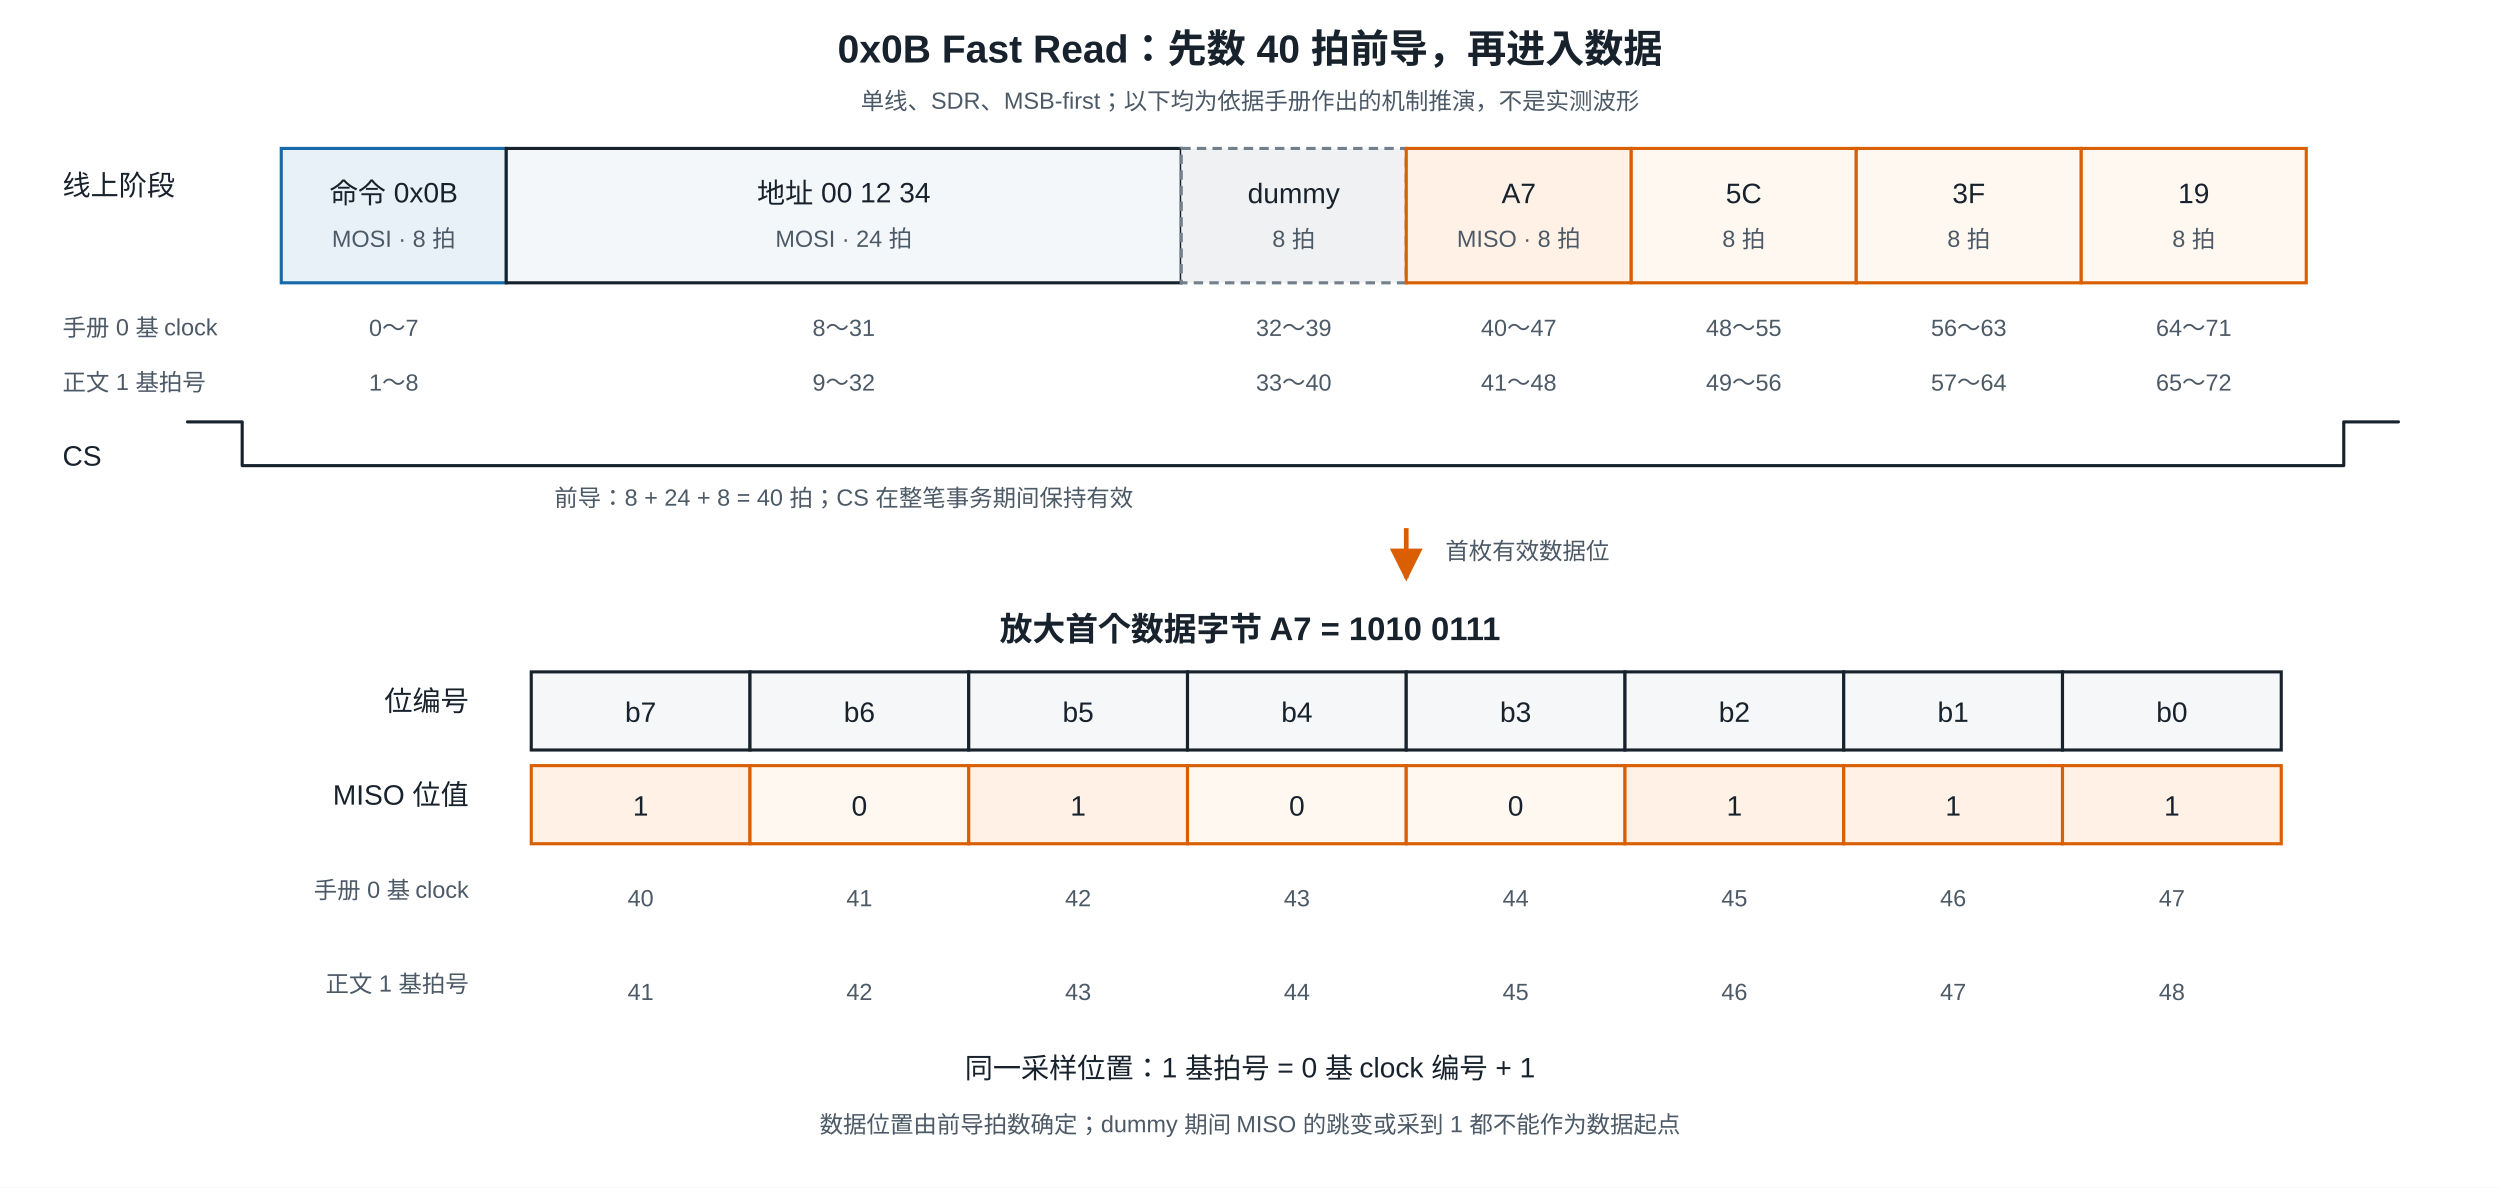
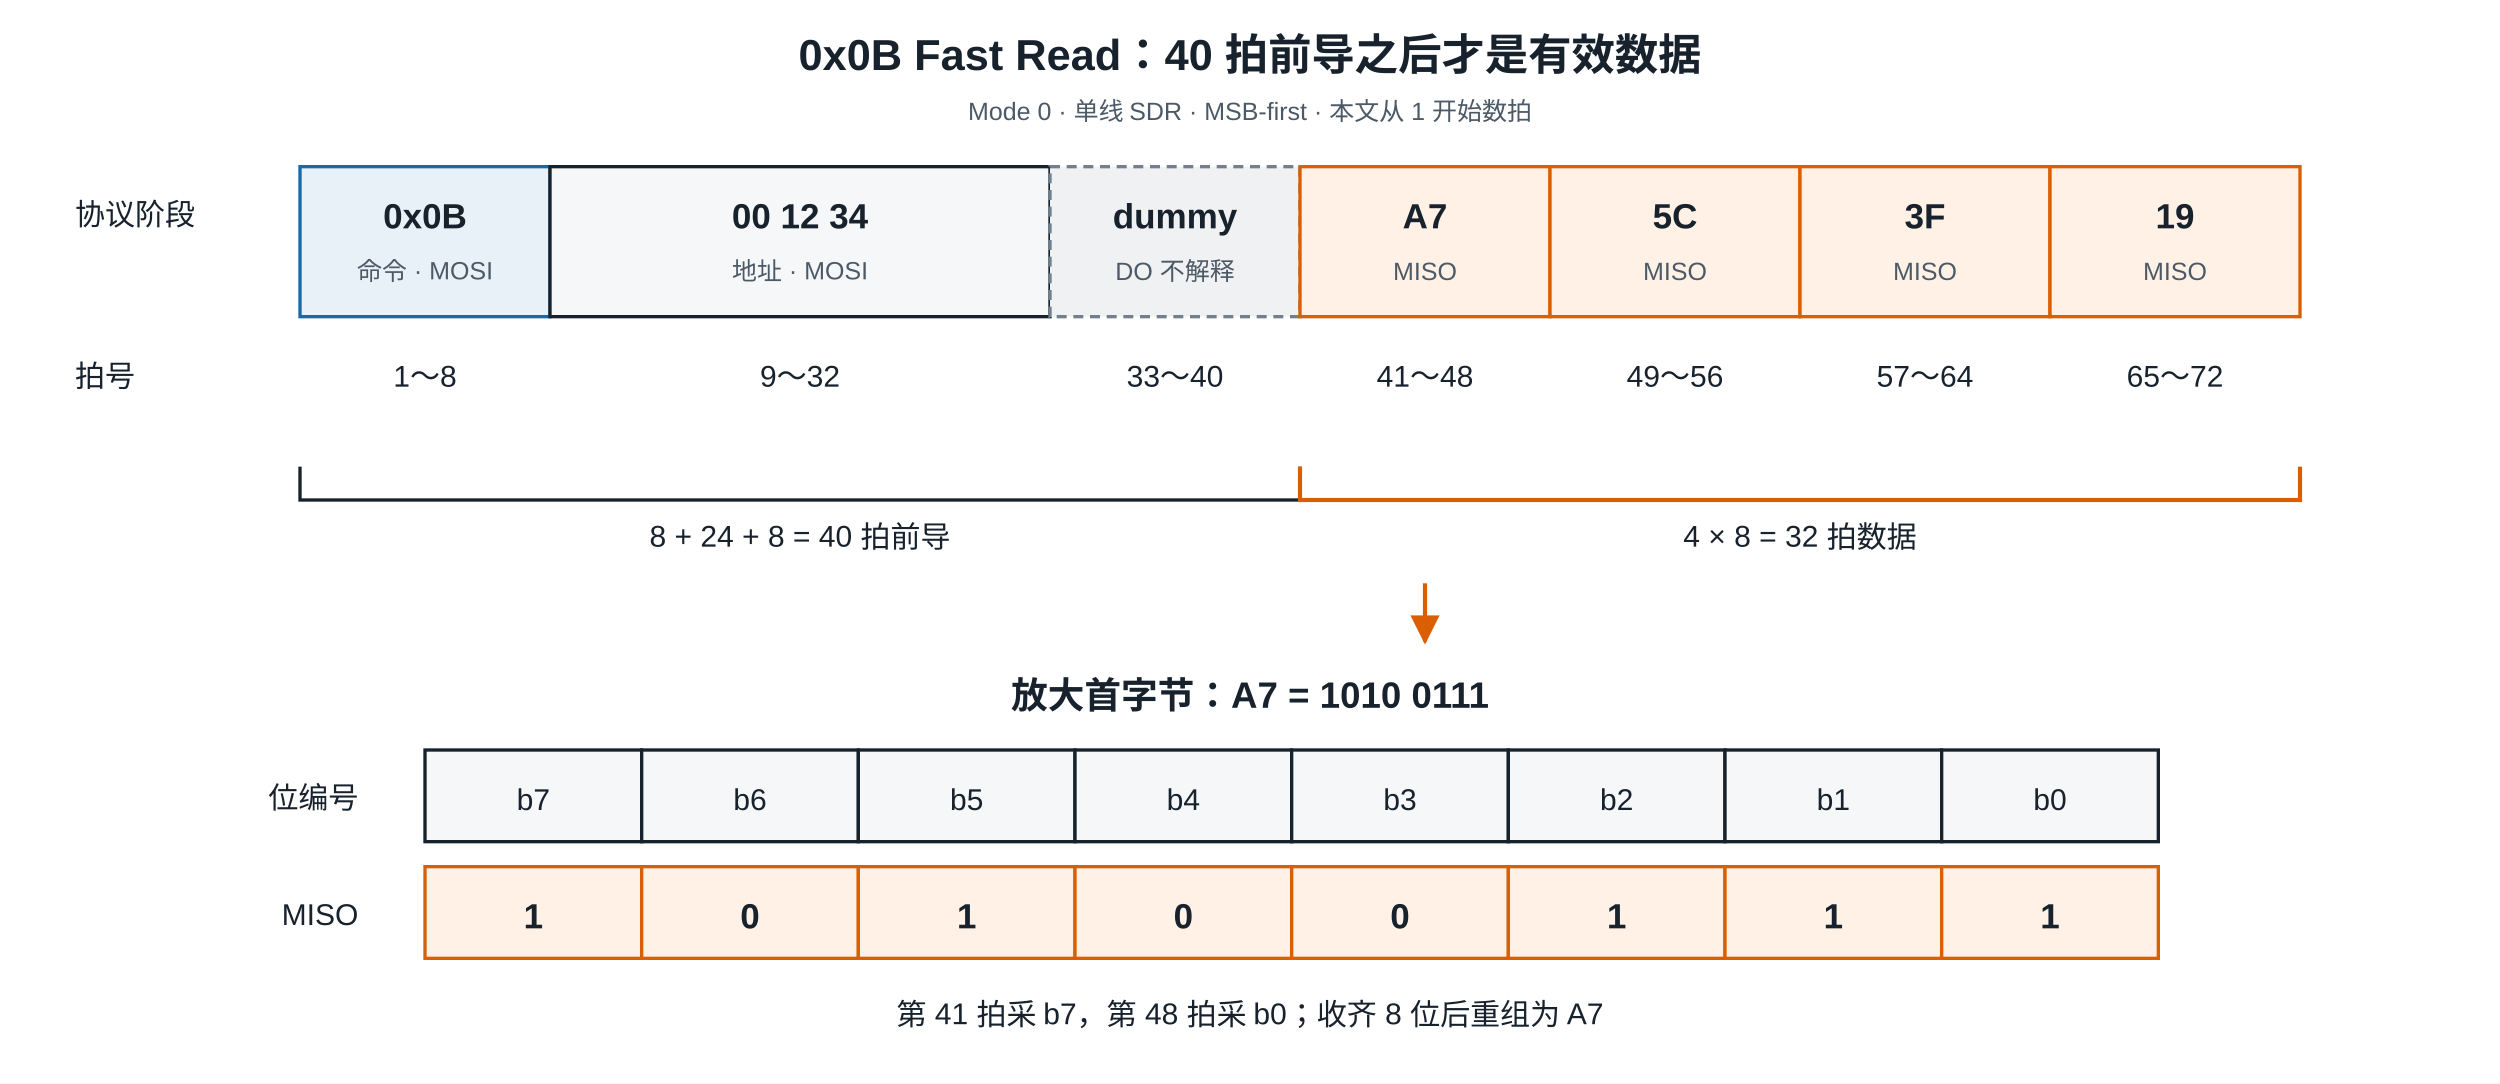
- <svg xmlns="http://www.w3.org/2000/svg" viewBox="0 0 1600 760" role="img" aria-labelledby="title desc">
+ <svg xmlns="http://www.w3.org/2000/svg" viewBox="0 0 1500 650" role="img" aria-labelledby="title desc">
  <defs>
-     <marker id="arrow" viewBox="0 0 10 10" refX="9" refY="5" markerWidth="7" markerHeight="7" orient="auto-start-reverse">
-       <path d="M0 0L10 5L0 10Z" fill="context-stroke" />
+     <marker id="arrow" viewBox="0 0 10 10" refX="9" refY="5" markerWidth="7" markerHeight="7" orient="auto">
+       <path d="M0 0L10 5L0 10Z" fill="#d95f02" />
    </marker>
    <style>
-     text{font-family:Arial,'Microsoft YaHei',sans-serif;fill:#18222d}
-     .line{fill:none;stroke:#18222d;stroke-width:2;stroke-linecap:round;stroke-linejoin:round}
-     .soft{fill:none;stroke:#72808d;stroke-width:1.5;stroke-dasharray:5 5}
-     .box{fill:#f5f7f9;stroke:#18222d;stroke-width:2}
-     .accent{fill:none;stroke:#d95f02;stroke-width:3}
-     .blue{fill:none;stroke:#1769aa;stroke-width:2.5}
-     .label{font-size:18px}.small{font-size:15px;fill:#4c5966}.tiny{font-size:13px;fill:#4c5966}
+     text{font-family:Arial,'Microsoft YaHei',sans-serif;fill:#18222d}.line{fill:none;stroke:#18222d;stroke-width:2}.soft{fill:none;stroke:#72808d;stroke-width:1.5;stroke-dasharray:5 5}.label{font-size:18px}.small{font-size:15px;fill:#4c5966}.byte{font-size:21px;font-weight:700}.accent{fill:#fff1e5;stroke:#d95f02;stroke-width:2}.blue{fill:#e8f1f8;stroke:#1769aa;stroke-width:2}.plain{fill:#f5f7f9;stroke:#18222d;stroke-width:2}
  </style>
  </defs>
-   <rect width="100%" height="100%" fill="#fff" />
-   <text x="800" y="40" text-anchor="middle" font-size="25" font-weight="700">0x0B Fast Read：先数 40 拍前导，再进入数据</text>
-   <text x="800" y="70" text-anchor="middle" class="small">单线、SDR、MSB-first；以下均为依据手册作出的机制推演，不是实测波形</text>
-   <text x="40" y="125" class="label">线上阶段</text>
-   <rect x="180" y="95" width="144" height="86" fill="#e8f1f8" stroke="#1769aa" stroke-width="2" />
-   <rect x="324" y="95" width="432" height="86" fill="#f4f7fa" stroke="#18222d" stroke-width="2" />
-   <rect x="756" y="95" width="144" height="86" fill="#f0f1f2" stroke="#72808d" stroke-width="2" stroke-dasharray="6 4" />
-   <rect x="900" y="95" width="144" height="86" fill="#fff1e5" stroke="#d95f02" stroke-width="2" />
-   <rect x="1044" y="95" width="144" height="86" fill="#fff8f1" stroke="#d95f02" stroke-width="2" />
-   <rect x="1188" y="95" width="144" height="86" fill="#fff8f1" stroke="#d95f02" stroke-width="2" />
-   <rect x="1332" y="95" width="144" height="86" fill="#fff8f1" stroke="#d95f02" stroke-width="2" />
-   <text x="252" y="130" text-anchor="middle" class="label">命令 0x0B</text>
-   <text x="252" y="158" text-anchor="middle" class="small">MOSI · 8 拍</text>
-   <text x="540" y="130" text-anchor="middle" class="label">地址 00 12 34</text>
-   <text x="540" y="158" text-anchor="middle" class="small">MOSI · 24 拍</text>
-   <text x="828" y="130" text-anchor="middle" class="label">dummy</text>
-   <text x="828" y="158" text-anchor="middle" class="small">8 拍</text>
-   <text x="972" y="130" text-anchor="middle" class="label">A7</text>
-   <text x="972" y="158" text-anchor="middle" class="small">MISO · 8 拍</text>
-   <text x="1116" y="130" text-anchor="middle" class="label">5C</text>
-   <text x="1116" y="158" text-anchor="middle" class="small">8 拍</text>
-   <text x="1260" y="130" text-anchor="middle" class="label">3F</text>
-   <text x="1260" y="158" text-anchor="middle" class="small">8 拍</text>
-   <text x="1404" y="130" text-anchor="middle" class="label">19</text>
-   <text x="1404" y="158" text-anchor="middle" class="small">8 拍</text>
-   <text x="40" y="215" class="small">手册 0 基 clock</text>
-   <text x="252" y="215" text-anchor="middle" class="small">0～7</text>
-   <text x="540" y="215" text-anchor="middle" class="small">8～31</text>
-   <text x="828" y="215" text-anchor="middle" class="small">32～39</text>
-   <text x="972" y="215" text-anchor="middle" class="small">40～47</text>
-   <text x="1116" y="215" text-anchor="middle" class="small">48～55</text>
-   <text x="1260" y="215" text-anchor="middle" class="small">56～63</text>
-   <text x="1404" y="215" text-anchor="middle" class="small">64～71</text>
-   <text x="40" y="250" class="small">正文 1 基拍号</text>
-   <text x="252" y="250" text-anchor="middle" class="small">1～8</text>
-   <text x="540" y="250" text-anchor="middle" class="small">9～32</text>
-   <text x="828" y="250" text-anchor="middle" class="small">33～40</text>
-   <text x="972" y="250" text-anchor="middle" class="small">41～48</text>
-   <text x="1116" y="250" text-anchor="middle" class="small">49～56</text>
-   <text x="1260" y="250" text-anchor="middle" class="small">57～64</text>
-   <text x="1404" y="250" text-anchor="middle" class="small">65～72</text>
-   <text x="40" y="298" class="label">CS</text>
-   <path class="line" d="M120 270H155V298H1500V270H1535" />
-   <text x="540" y="324" text-anchor="middle" class="small">前导：8 + 24 + 8 = 40 拍；CS 在整笔事务期间保持有效</text>
-   <path class="accent" marker-end="url(#arrow)" d="M900 338V370" />
-   <text x="925" y="358" class="small">首枚有效数据位</text>
-   <text x="800" y="410" text-anchor="middle" font-size="21" font-weight="700">放大首个数据字节 A7 = 1010 0111</text>
-   <text x="300" y="455" text-anchor="end" class="label">位编号</text>
-   <text x="300" y="515" text-anchor="end" class="label">MISO 位值</text>
-   <text x="300" y="575" text-anchor="end" class="small">手册 0 基 clock</text>
-   <text x="300" y="635" text-anchor="end" class="small">正文 1 基拍号</text>
+   <rect width="1500" height="650" fill="#fff" />
+   <text x="750" y="42" text-anchor="middle" font-size="26" font-weight="700">0x0B Fast Read：40 拍前导之后才是有效数据</text>
+   <text x="750" y="72" text-anchor="middle" class="small">Mode 0 · 单线 SDR · MSB-first · 本文从 1 开始数拍</text>
+   <text x="45" y="135" class="label">协议阶段</text>
+   <rect class="blue" x="180" y="100" width="150" height="90" />
+   <rect class="plain" x="330" y="100" width="300" height="90" />
+   <rect x="630" y="100" width="150" height="90" fill="#f0f1f2" stroke="#72808d" stroke-width="2" stroke-dasharray="6 4" />
+   <rect class="accent" x="780" y="100" width="150" height="90" />
+   <rect class="accent" x="930" y="100" width="150" height="90" />
+   <rect class="accent" x="1080" y="100" width="150" height="90" />
+   <rect class="accent" x="1230" y="100" width="150" height="90" />
+   <text x="255" y="137" text-anchor="middle" class="byte">0x0B</text>
+   <text x="255" y="168" text-anchor="middle" class="small">命令 · MOSI</text>
+   <text x="480" y="137" text-anchor="middle" class="byte">00 12 34</text>
+   <text x="480" y="168" text-anchor="middle" class="small">地址 · MOSI</text>
+   <text x="705" y="137" text-anchor="middle" class="byte">dummy</text>
+   <text x="705" y="168" text-anchor="middle" class="small">DO 不解释</text>
+   <text x="855" y="137" text-anchor="middle" class="byte">A7</text>
+   <text x="855" y="168" text-anchor="middle" class="small">MISO</text>
+   <text x="1005" y="137" text-anchor="middle" class="byte">5C</text>
+   <text x="1005" y="168" text-anchor="middle" class="small">MISO</text>
+   <text x="1155" y="137" text-anchor="middle" class="byte">3F</text>
+   <text x="1155" y="168" text-anchor="middle" class="small">MISO</text>
+   <text x="1305" y="137" text-anchor="middle" class="byte">19</text>
+   <text x="1305" y="168" text-anchor="middle" class="small">MISO</text>
+   <text x="45" y="232" class="label">拍号</text>
+   <text x="255" y="232" text-anchor="middle" class="label">1～8</text>
+   <text x="480" y="232" text-anchor="middle" class="label">9～32</text>
+   <text x="705" y="232" text-anchor="middle" class="label">33～40</text>
+   <text x="855" y="232" text-anchor="middle" class="label">41～48</text>
+   <text x="1005" y="232" text-anchor="middle" class="label">49～56</text>
+   <text x="1155" y="232" text-anchor="middle" class="label">57～64</text>
+   <text x="1305" y="232" text-anchor="middle" class="label">65～72</text>
+   <path class="line" d="M180 280V300H780V280" />
+   <text x="480" y="328" text-anchor="middle" class="label">8 + 24 + 8 = 40 拍前导</text>
+   <path d="M780 280V300H1380V280" fill="none" stroke="#d95f02" stroke-width="2.5" />
+   <text x="1080" y="328" text-anchor="middle" class="label">4 × 8 = 32 拍数据</text>
+   <path d="M855 350V385" fill="none" stroke="#d95f02" stroke-width="2.5" marker-end="url(#arrow)" />
+   <text x="750" y="425" text-anchor="middle" font-size="22" font-weight="700">放大首字节：A7 = 1010 0111</text>
+   <text x="215" y="485" text-anchor="end" class="label">位编号</text>
+   <text x="215" y="555" text-anchor="end" class="label">MISO</text>
  <g>
-     <rect class="box" x="340" y="430" width="140" height="50" />
-     <rect class="box" x="480" y="430" width="140" height="50" />
-     <rect class="box" x="620" y="430" width="140" height="50" />
-     <rect class="box" x="760" y="430" width="140" height="50" />
-     <rect class="box" x="900" y="430" width="140" height="50" />
-     <rect class="box" x="1040" y="430" width="140" height="50" />
-     <rect class="box" x="1180" y="430" width="140" height="50" />
-     <rect class="box" x="1320" y="430" width="140" height="50" />
-     <text x="410" y="462" text-anchor="middle" class="label">b7</text>
-     <text x="550" y="462" text-anchor="middle" class="label">b6</text>
-     <text x="690" y="462" text-anchor="middle" class="label">b5</text>
-     <text x="830" y="462" text-anchor="middle" class="label">b4</text>
-     <text x="970" y="462" text-anchor="middle" class="label">b3</text>
-     <text x="1110" y="462" text-anchor="middle" class="label">b2</text>
-     <text x="1250" y="462" text-anchor="middle" class="label">b1</text>
-     <text x="1390" y="462" text-anchor="middle" class="label">b0</text>
-     <rect x="340" y="490" width="140" height="50" fill="#fff1e5" stroke="#d95f02" stroke-width="2" />
-     <rect x="480" y="490" width="140" height="50" fill="#fff8f1" stroke="#d95f02" stroke-width="2" />
-     <rect x="620" y="490" width="140" height="50" fill="#fff1e5" stroke="#d95f02" stroke-width="2" />
-     <rect x="760" y="490" width="140" height="50" fill="#fff8f1" stroke="#d95f02" stroke-width="2" />
-     <rect x="900" y="490" width="140" height="50" fill="#fff8f1" stroke="#d95f02" stroke-width="2" />
-     <rect x="1040" y="490" width="140" height="50" fill="#fff1e5" stroke="#d95f02" stroke-width="2" />
-     <rect x="1180" y="490" width="140" height="50" fill="#fff1e5" stroke="#d95f02" stroke-width="2" />
-     <rect x="1320" y="490" width="140" height="50" fill="#fff1e5" stroke="#d95f02" stroke-width="2" />
-     <text x="410" y="522" text-anchor="middle" class="label">1</text>
-     <text x="550" y="522" text-anchor="middle" class="label">0</text>
-     <text x="690" y="522" text-anchor="middle" class="label">1</text>
-     <text x="830" y="522" text-anchor="middle" class="label">0</text>
-     <text x="970" y="522" text-anchor="middle" class="label">0</text>
-     <text x="1110" y="522" text-anchor="middle" class="label">1</text>
-     <text x="1250" y="522" text-anchor="middle" class="label">1</text>
-     <text x="1390" y="522" text-anchor="middle" class="label">1</text>
-     <text x="410" y="580" text-anchor="middle" class="small">40</text>
-     <text x="550" y="580" text-anchor="middle" class="small">41</text>
-     <text x="690" y="580" text-anchor="middle" class="small">42</text>
-     <text x="830" y="580" text-anchor="middle" class="small">43</text>
-     <text x="970" y="580" text-anchor="middle" class="small">44</text>
-     <text x="1110" y="580" text-anchor="middle" class="small">45</text>
-     <text x="1250" y="580" text-anchor="middle" class="small">46</text>
-     <text x="1390" y="580" text-anchor="middle" class="small">47</text>
-     <text x="410" y="640" text-anchor="middle" class="small">41</text>
-     <text x="550" y="640" text-anchor="middle" class="small">42</text>
-     <text x="690" y="640" text-anchor="middle" class="small">43</text>
-     <text x="830" y="640" text-anchor="middle" class="small">44</text>
-     <text x="970" y="640" text-anchor="middle" class="small">45</text>
-     <text x="1110" y="640" text-anchor="middle" class="small">46</text>
-     <text x="1250" y="640" text-anchor="middle" class="small">47</text>
-     <text x="1390" y="640" text-anchor="middle" class="small">48</text>
+     <rect class="plain" x="255" y="450" width="130" height="55" />
+     <rect class="plain" x="385" y="450" width="130" height="55" />
+     <rect class="plain" x="515" y="450" width="130" height="55" />
+     <rect class="plain" x="645" y="450" width="130" height="55" />
+     <rect class="plain" x="775" y="450" width="130" height="55" />
+     <rect class="plain" x="905" y="450" width="130" height="55" />
+     <rect class="plain" x="1035" y="450" width="130" height="55" />
+     <rect class="plain" x="1165" y="450" width="130" height="55" />
+     <text x="320" y="486" text-anchor="middle" class="label">b7</text>
+     <text x="450" y="486" text-anchor="middle" class="label">b6</text>
+     <text x="580" y="486" text-anchor="middle" class="label">b5</text>
+     <text x="710" y="486" text-anchor="middle" class="label">b4</text>
+     <text x="840" y="486" text-anchor="middle" class="label">b3</text>
+     <text x="970" y="486" text-anchor="middle" class="label">b2</text>
+     <text x="1100" y="486" text-anchor="middle" class="label">b1</text>
+     <text x="1230" y="486" text-anchor="middle" class="label">b0</text>
+     <rect class="accent" x="255" y="520" width="130" height="55" />
+     <rect class="accent" x="385" y="520" width="130" height="55" />
+     <rect class="accent" x="515" y="520" width="130" height="55" />
+     <rect class="accent" x="645" y="520" width="130" height="55" />
+     <rect class="accent" x="775" y="520" width="130" height="55" />
+     <rect class="accent" x="905" y="520" width="130" height="55" />
+     <rect class="accent" x="1035" y="520" width="130" height="55" />
+     <rect class="accent" x="1165" y="520" width="130" height="55" />
+     <text x="320" y="557" text-anchor="middle" class="byte">1</text>
+     <text x="450" y="557" text-anchor="middle" class="byte">0</text>
+     <text x="580" y="557" text-anchor="middle" class="byte">1</text>
+     <text x="710" y="557" text-anchor="middle" class="byte">0</text>
+     <text x="840" y="557" text-anchor="middle" class="byte">0</text>
+     <text x="970" y="557" text-anchor="middle" class="byte">1</text>
+     <text x="1100" y="557" text-anchor="middle" class="byte">1</text>
+     <text x="1230" y="557" text-anchor="middle" class="byte">1</text>
  </g>
-   <text x="800" y="690" text-anchor="middle" class="label">同一采样位置：1 基拍号 = 0 基 clock 编号 + 1</text>
-   <text x="800" y="725" text-anchor="middle" class="small">数据位置由前导拍数确定；dummy 期间 MISO 的跳变或采到 1 都不能作为数据起点</text>
+   <text x="750" y="615" text-anchor="middle" class="label">第 41 拍采 b7，第 48 拍采 b0；收齐 8 位后重组为 A7</text>
</svg>
